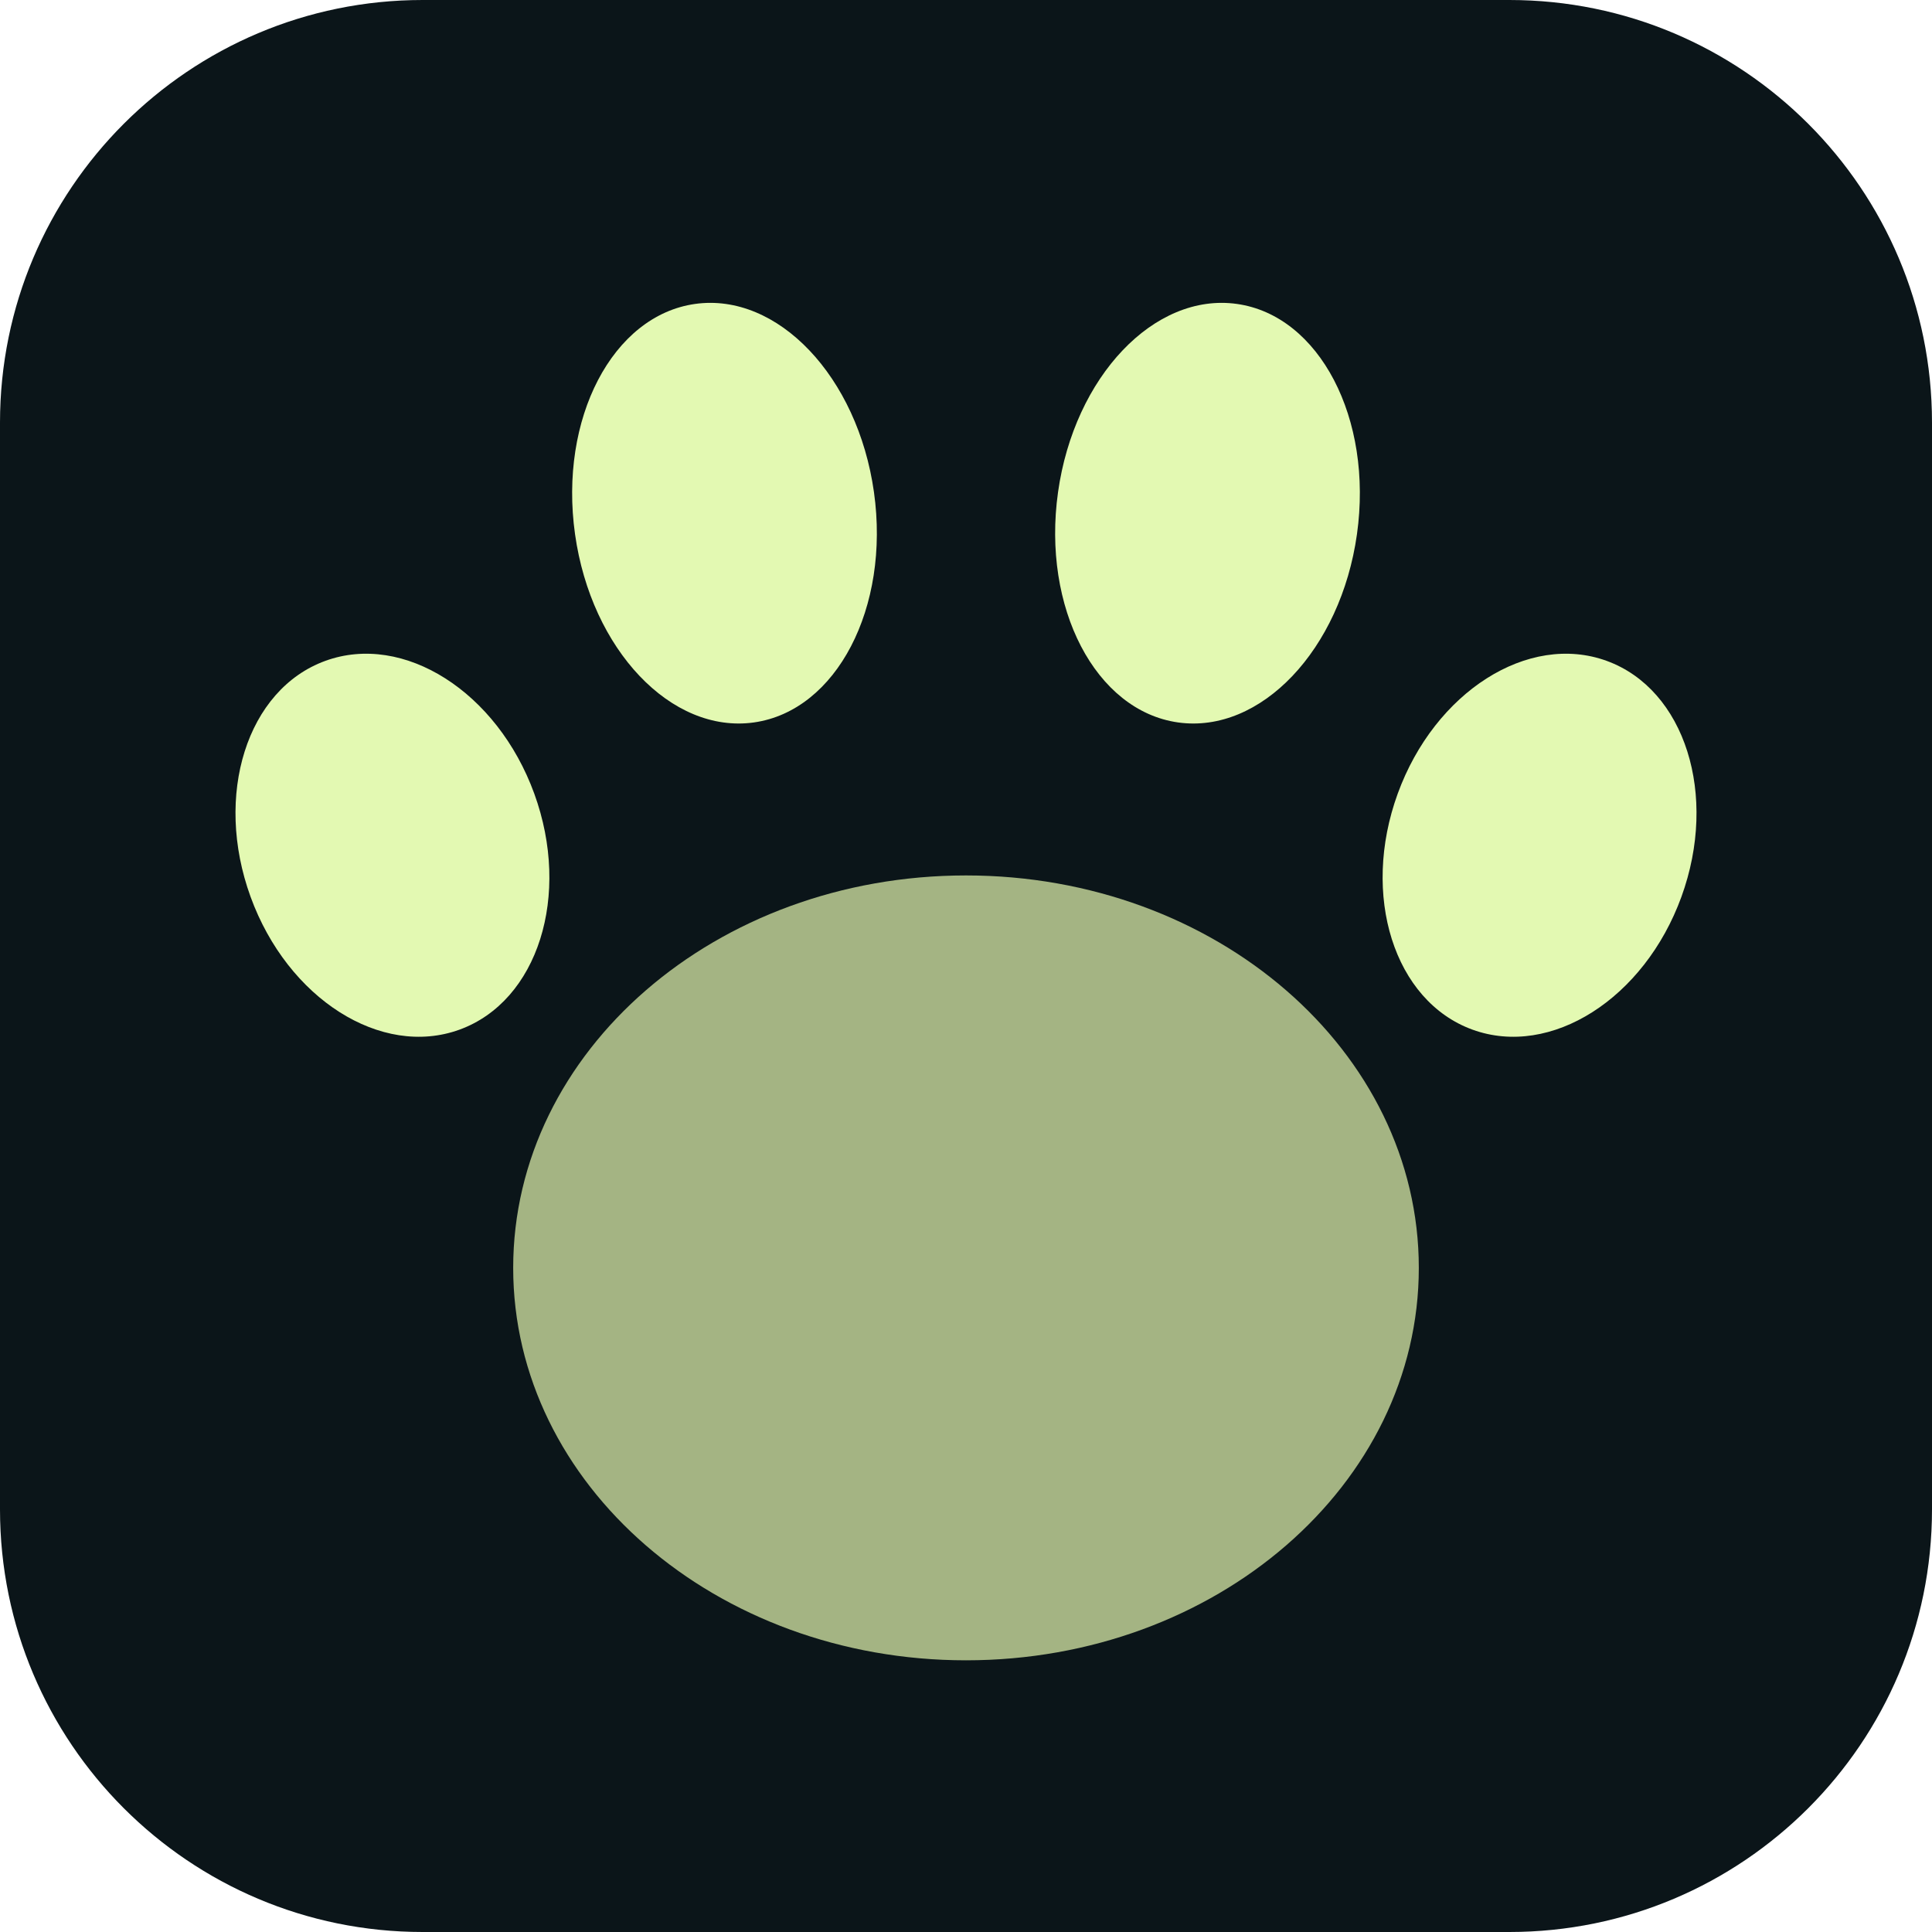
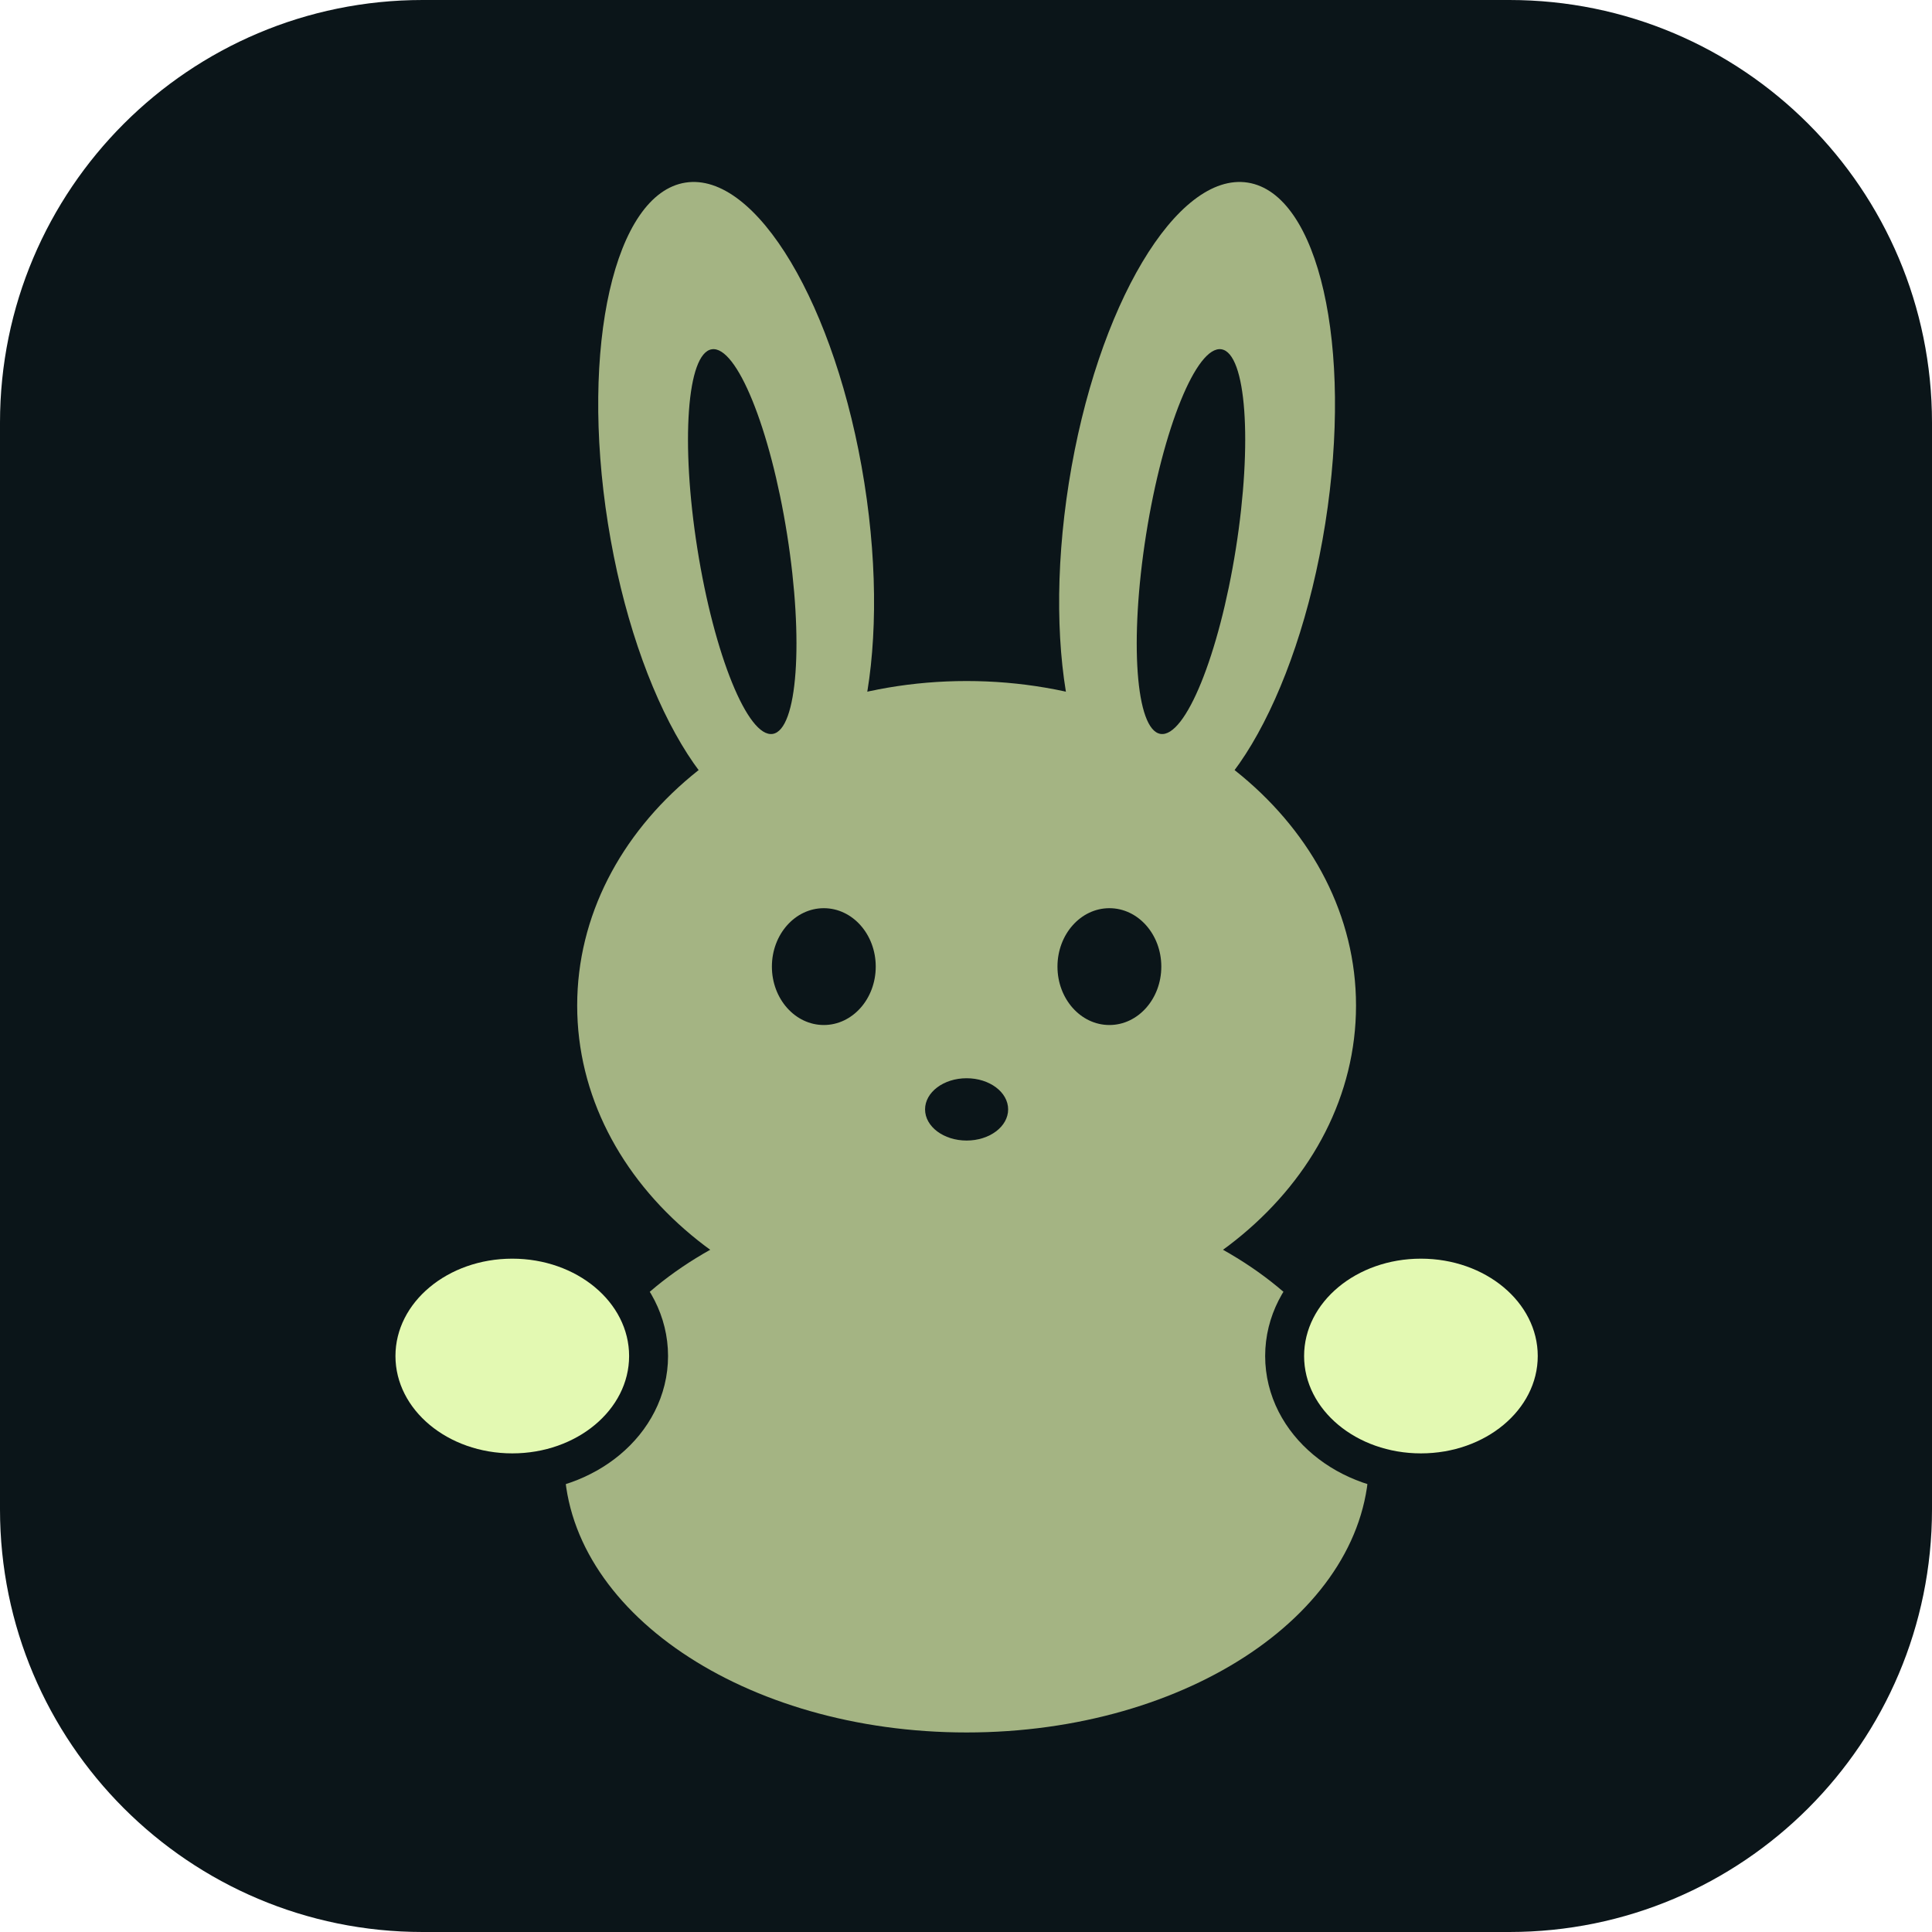
<svg xmlns="http://www.w3.org/2000/svg" viewBox="0 0 256 256">
  <rect width="256" height="256" rx="56" fill="#0b1519" />
-   <ellipse cx="128" cy="168" rx="60" ry="52" fill="#a4b483" />
-   <ellipse cx="52" cy="112" rx="20" ry="26" fill="#e3f9b2" transform="rotate(-20 52 112)" />
-   <ellipse cx="96" cy="68" rx="20" ry="28" fill="#e3f9b2" transform="rotate(-8 96 68)" />
-   <ellipse cx="160" cy="68" rx="20" ry="28" fill="#e3f9b2" transform="rotate(8 160 68)" />
-   <ellipse cx="204" cy="112" rx="20" ry="26" fill="#e3f9b2" transform="rotate(20 204 112)" />
+   <g transform="translate(18 18) scale(1.72)">
+     <g fill="#0b1519" stroke="#0b1519" stroke-width="6" stroke-linejoin="round">
+       <ellipse cx="50" cy="28" rx="10" ry="25" transform="rotate(-9 50 52)" />
+       <ellipse cx="78" cy="28" rx="10" ry="25" transform="rotate(9 78 52)" />
+       <ellipse cx="64" cy="67" rx="30" ry="25" />
+       <ellipse cx="64" cy="102" rx="31" ry="21" />
+     </g>
+     <g fill="#a4b483">
+       <ellipse cx="50" cy="28" rx="10" ry="25" transform="rotate(-9 50 52)" />
+       <ellipse cx="78" cy="28" rx="10" ry="25" transform="rotate(9 78 52)" />
+       <ellipse cx="64" cy="67" rx="30" ry="25" />
+       <ellipse cx="64" cy="102" rx="31" ry="21" />
+     </g>
+     <g fill="#0b1519">
+       <ellipse cx="50" cy="31" rx="3.5" ry="15" transform="rotate(-9 50 52)" />
+       <ellipse cx="78" cy="31" rx="3.5" ry="15" transform="rotate(9 78 52)" />
+     </g>
+     <g fill="#0b1519">
+       <ellipse cx="53" cy="64" rx="4" ry="4.5" />
+       <ellipse cx="75" cy="64" rx="4" ry="4.5" />
+     </g>
+     <g fill="#0b1519">
+       <ellipse cx="64" cy="75" rx="3.2" ry="2.4" />
+     </g>
+     <g fill="#0b1519" stroke="#0b1519" stroke-width="6" stroke-linejoin="round">
+       <ellipse cx="29" cy="94" rx="9" ry="7.5" />
+       <ellipse cx="99" cy="94" rx="9" ry="7.5" />
+     </g>
+     <g fill="#e3f9b2">
+       <ellipse cx="29" cy="94" rx="9" ry="7.5" />
+       <ellipse cx="99" cy="94" rx="9" ry="7.5" />
+     </g>
+   </g>
</svg>
